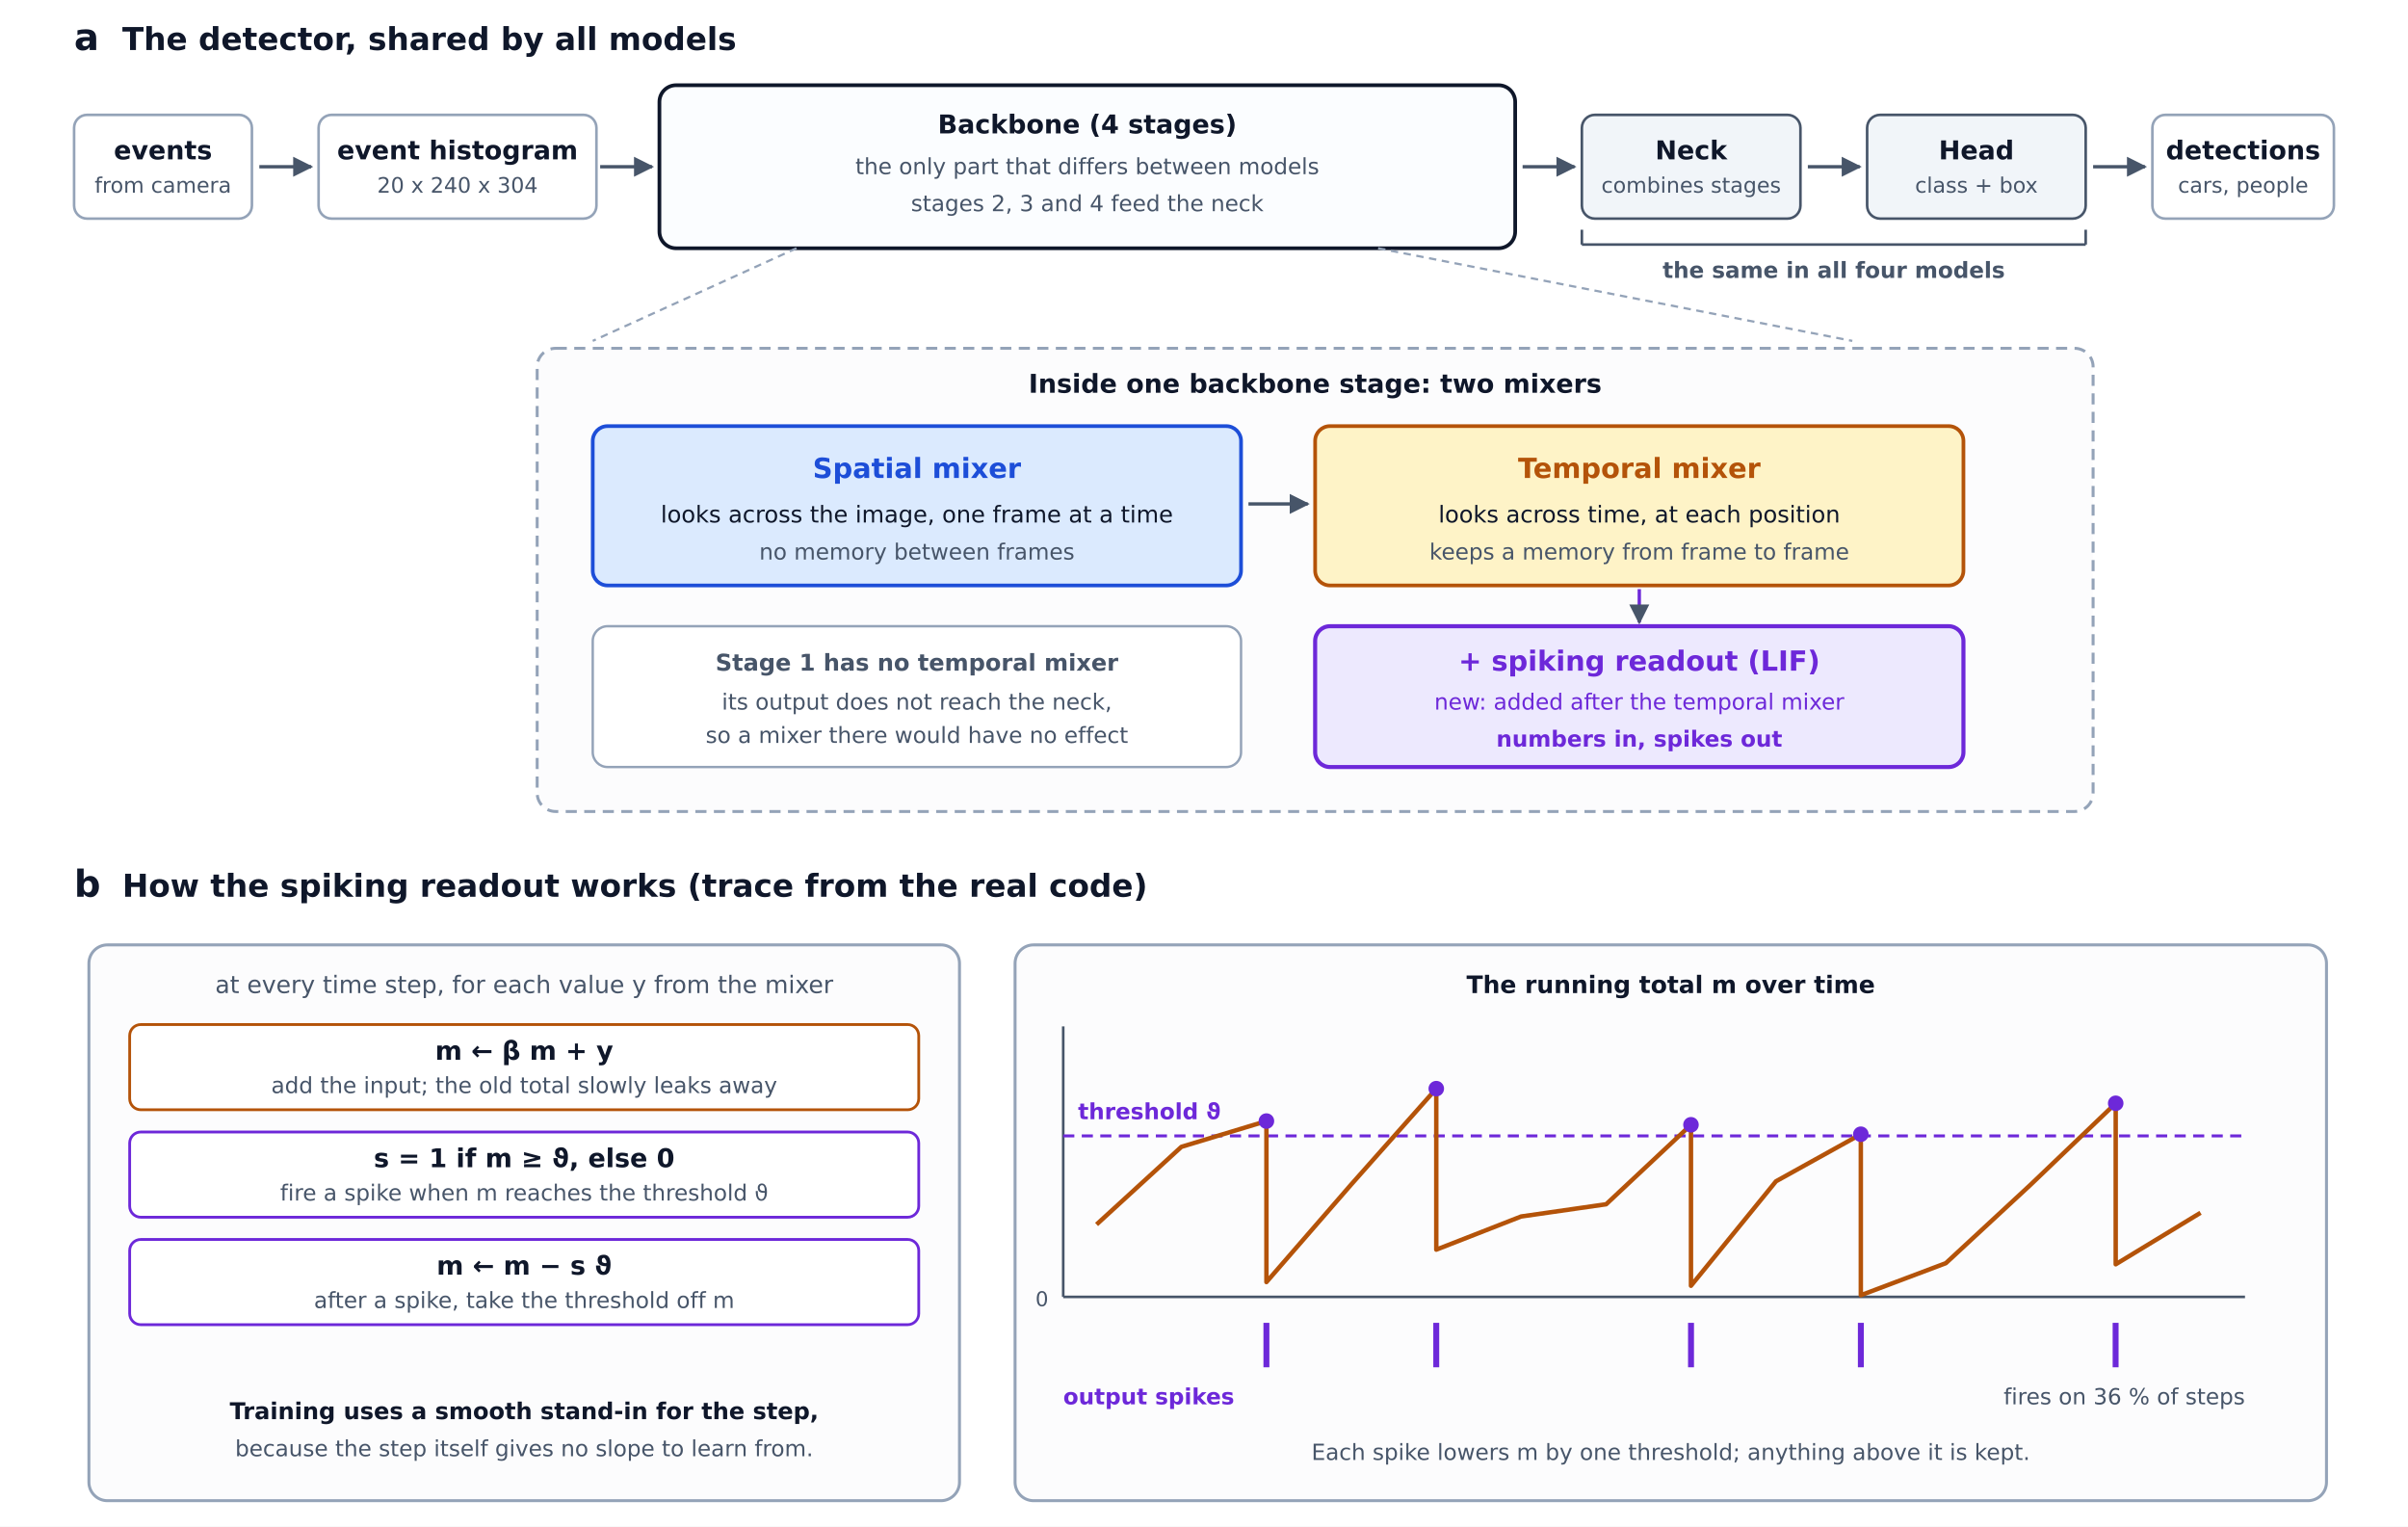
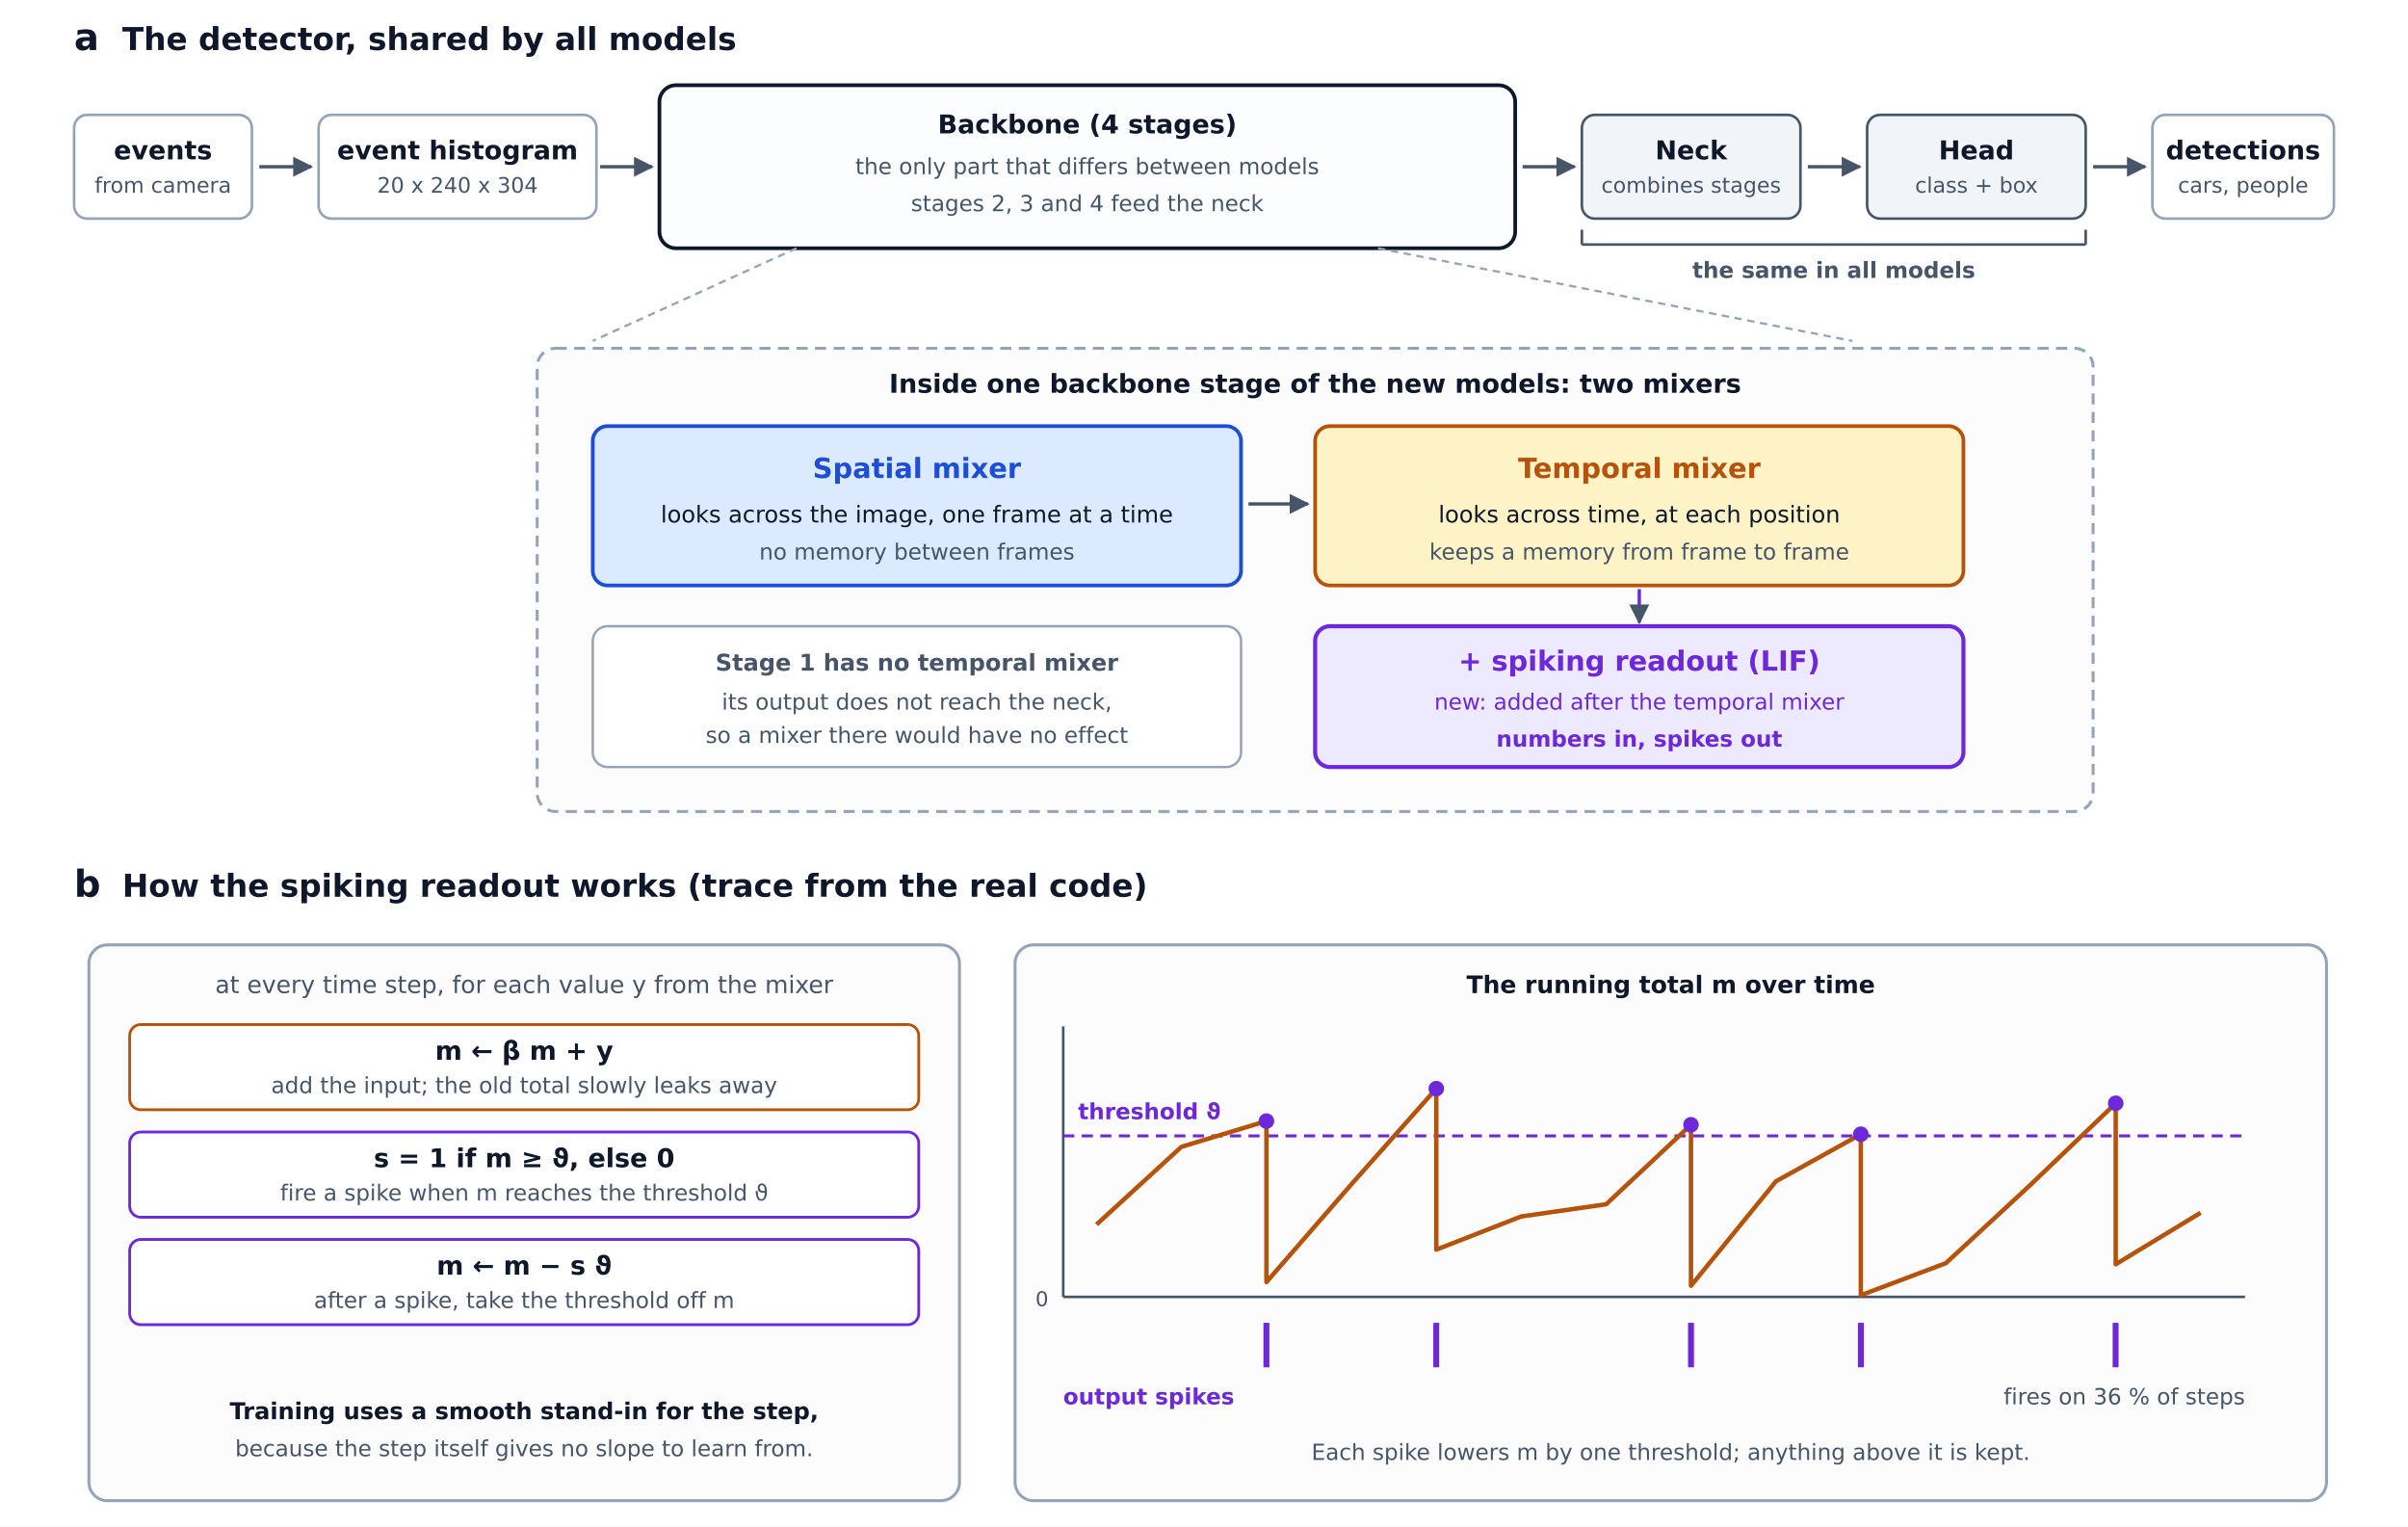
<svg xmlns="http://www.w3.org/2000/svg" width="1300" height="824" viewBox="0 78 1300 824">
  <defs>
    <marker id="ah" viewBox="0 0 10 10" refX="9" refY="5" markerWidth="6" markerHeight="6" orient="auto-start-reverse">
      <path d="M0,0 L10,5 L0,10 z" fill="#475569" />
    </marker>
  </defs>
  <rect y="78" width="1300" height="824" fill="#ffffff" />
  <text x="40" y="105" font-family="DejaVu Sans, Helvetica, Arial, sans-serif" font-size="20" font-weight="bold" font-style="normal" fill="#0f172a" text-anchor="start">a</text>
  <text x="66" y="105" font-family="DejaVu Sans, Helvetica, Arial, sans-serif" font-size="17" font-weight="bold" font-style="normal" fill="#0f172a" text-anchor="start">The detector, shared by all models</text>
  <rect x="40" y="140" width="96" height="56" rx="7" fill="#fff" stroke="#94a3b8" stroke-width="1.4" />
  <text x="88.0" y="164" font-family="DejaVu Sans, Helvetica, Arial, sans-serif" font-size="14" font-weight="bold" font-style="normal" fill="#0f172a" text-anchor="middle">events</text>
  <text x="88.0" y="182" font-family="DejaVu Sans, Helvetica, Arial, sans-serif" font-size="11.5" font-weight="normal" font-style="normal" fill="#475569" text-anchor="middle">from camera</text>
  <line x1="140" y1="168" x2="168" y2="168" stroke="#475569" stroke-width="1.8" marker-end="url(#ah)" />
  <rect x="172" y="140" width="150" height="56" rx="7" fill="#fff" stroke="#94a3b8" stroke-width="1.4" />
  <text x="247.0" y="164" font-family="DejaVu Sans, Helvetica, Arial, sans-serif" font-size="14" font-weight="bold" font-style="normal" fill="#0f172a" text-anchor="middle">event histogram</text>
  <text x="247.0" y="182" font-family="DejaVu Sans, Helvetica, Arial, sans-serif" font-size="11.5" font-weight="normal" font-style="normal" fill="#475569" text-anchor="middle">20 x 240 x 304</text>
  <line x1="324" y1="168" x2="352" y2="168" stroke="#475569" stroke-width="1.8" marker-end="url(#ah)" />
  <rect x="356" y="124" width="462" height="88" rx="9" fill="#fbfdff" stroke="#0f172a" stroke-width="2.0" />
  <text x="587" y="150" font-family="DejaVu Sans, Helvetica, Arial, sans-serif" font-size="14" font-weight="bold" font-style="normal" fill="#0f172a" text-anchor="middle">Backbone  (4 stages)</text>
  <text x="587" y="172" font-family="DejaVu Sans, Helvetica, Arial, sans-serif" font-size="12" font-weight="normal" font-style="normal" fill="#475569" text-anchor="middle">the only part that differs between models</text>
  <text x="587" y="192" font-family="DejaVu Sans, Helvetica, Arial, sans-serif" font-size="12" font-weight="normal" font-style="normal" fill="#475569" text-anchor="middle">stages 2, 3 and 4 feed the neck</text>
  <line x1="822" y1="168" x2="850" y2="168" stroke="#475569" stroke-width="1.8" marker-end="url(#ah)" />
  <rect x="854" y="140" width="118" height="56" rx="7" fill="#f1f5f9" stroke="#475569" stroke-width="1.4" />
  <text x="913.0" y="164" font-family="DejaVu Sans, Helvetica, Arial, sans-serif" font-size="14" font-weight="bold" font-style="normal" fill="#0f172a" text-anchor="middle">Neck</text>
  <text x="913.0" y="182" font-family="DejaVu Sans, Helvetica, Arial, sans-serif" font-size="11.5" font-weight="normal" font-style="normal" fill="#475569" text-anchor="middle">combines stages</text>
  <line x1="976" y1="168" x2="1004" y2="168" stroke="#475569" stroke-width="1.8" marker-end="url(#ah)" />
  <rect x="1008" y="140" width="118" height="56" rx="7" fill="#f1f5f9" stroke="#475569" stroke-width="1.4" />
  <text x="1067.0" y="164" font-family="DejaVu Sans, Helvetica, Arial, sans-serif" font-size="14" font-weight="bold" font-style="normal" fill="#0f172a" text-anchor="middle">Head</text>
  <text x="1067.0" y="182" font-family="DejaVu Sans, Helvetica, Arial, sans-serif" font-size="11.5" font-weight="normal" font-style="normal" fill="#475569" text-anchor="middle">class + box</text>
  <line x1="1130" y1="168" x2="1158" y2="168" stroke="#475569" stroke-width="1.8" marker-end="url(#ah)" />
  <rect x="1162" y="140" width="98" height="56" rx="7" fill="#fff" stroke="#94a3b8" stroke-width="1.4" />
  <text x="1211.0" y="164" font-family="DejaVu Sans, Helvetica, Arial, sans-serif" font-size="14" font-weight="bold" font-style="normal" fill="#0f172a" text-anchor="middle">detections</text>
  <text x="1211.0" y="182" font-family="DejaVu Sans, Helvetica, Arial, sans-serif" font-size="11.5" font-weight="normal" font-style="normal" fill="#475569" text-anchor="middle">cars, people</text>
  <line x1="854" y1="210" x2="1126" y2="210" stroke="#475569" stroke-width="1.4" />
  <line x1="854" y1="210" x2="854" y2="202" stroke="#475569" stroke-width="1.4" />
  <line x1="1126" y1="210" x2="1126" y2="202" stroke="#475569" stroke-width="1.4" />
-   <text x="990" y="228" font-family="DejaVu Sans, Helvetica, Arial, sans-serif" font-size="12" font-weight="bold" font-style="normal" fill="#475569" text-anchor="middle">the same in all four models</text>
+   <text x="990" y="228" font-family="DejaVu Sans, Helvetica, Arial, sans-serif" font-size="12" font-weight="bold" font-style="normal" fill="#475569" text-anchor="middle">the same in all models</text>
  <line x1="430" y1="212" x2="320" y2="262" stroke="#94a3b8" stroke-width="1.2" stroke-dasharray="4 3" />
  <line x1="744" y1="212" x2="1000" y2="262" stroke="#94a3b8" stroke-width="1.2" stroke-dasharray="4 3" />
  <rect x="290" y="266" width="840" height="250" rx="10" fill="#fcfcfd" stroke="#94a3b8" stroke-width="1.6" stroke-dasharray="6 4" />
-   <text x="710" y="290" font-family="DejaVu Sans, Helvetica, Arial, sans-serif" font-size="14" font-weight="bold" font-style="normal" fill="#0f172a" text-anchor="middle">Inside one backbone stage: two mixers</text>
+   <text x="710" y="290" font-family="DejaVu Sans, Helvetica, Arial, sans-serif" font-size="14" font-weight="bold" font-style="normal" fill="#0f172a" text-anchor="middle">Inside one backbone stage of the new models: two mixers</text>
  <rect x="320" y="308" width="350" height="86" rx="8" fill="#dbeafe" stroke="#1d4ed8" stroke-width="2.0" />
  <text x="495" y="336" font-family="DejaVu Sans, Helvetica, Arial, sans-serif" font-size="15" font-weight="bold" font-style="normal" fill="#1d4ed8" text-anchor="middle">Spatial mixer</text>
  <text x="495" y="360" font-family="DejaVu Sans, Helvetica, Arial, sans-serif" font-size="12.5" font-weight="normal" font-style="normal" fill="#0f172a" text-anchor="middle">looks across the image, one frame at a time</text>
  <text x="495" y="380" font-family="DejaVu Sans, Helvetica, Arial, sans-serif" font-size="12" font-weight="normal" font-style="normal" fill="#475569" text-anchor="middle">no memory between frames</text>
  <line x1="674" y1="350" x2="706" y2="350" stroke="#475569" stroke-width="1.8" marker-end="url(#ah)" />
  <rect x="710" y="308" width="350" height="86" rx="8" fill="#fef3c7" stroke="#b45309" stroke-width="2.0" />
  <text x="885" y="336" font-family="DejaVu Sans, Helvetica, Arial, sans-serif" font-size="15" font-weight="bold" font-style="normal" fill="#b45309" text-anchor="middle">Temporal mixer</text>
  <text x="885" y="360" font-family="DejaVu Sans, Helvetica, Arial, sans-serif" font-size="12.5" font-weight="normal" font-style="normal" fill="#0f172a" text-anchor="middle">looks across time, at each position</text>
  <text x="885" y="380" font-family="DejaVu Sans, Helvetica, Arial, sans-serif" font-size="12" font-weight="normal" font-style="normal" fill="#475569" text-anchor="middle">keeps a memory from frame to frame</text>
  <line x1="885" y1="396" x2="885" y2="414" stroke="#6d28d9" stroke-width="1.8" marker-end="url(#ah)" />
  <rect x="710" y="416" width="350" height="76" rx="8" fill="#ede9fe" stroke="#6d28d9" stroke-width="2.2" />
  <text x="885" y="440" font-family="DejaVu Sans, Helvetica, Arial, sans-serif" font-size="15" font-weight="bold" font-style="normal" fill="#6d28d9" text-anchor="middle">+  spiking readout (LIF)</text>
  <text x="885" y="461" font-family="DejaVu Sans, Helvetica, Arial, sans-serif" font-size="12" font-weight="normal" font-style="normal" fill="#6d28d9" text-anchor="middle">new: added after the temporal mixer</text>
  <text x="885" y="481" font-family="DejaVu Sans, Helvetica, Arial, sans-serif" font-size="12" font-weight="bold" font-style="normal" fill="#6d28d9" text-anchor="middle">numbers in, spikes out</text>
  <rect x="320" y="416" width="350" height="76" rx="8" fill="#fff" stroke="#94a3b8" stroke-width="1.3" />
  <text x="495" y="440" font-family="DejaVu Sans, Helvetica, Arial, sans-serif" font-size="12.5" font-weight="bold" font-style="normal" fill="#475569" text-anchor="middle">Stage 1 has no temporal mixer</text>
  <text x="495" y="461" font-family="DejaVu Sans, Helvetica, Arial, sans-serif" font-size="12" font-weight="normal" font-style="normal" fill="#475569" text-anchor="middle">its output does not reach the neck,</text>
  <text x="495" y="479" font-family="DejaVu Sans, Helvetica, Arial, sans-serif" font-size="12" font-weight="normal" font-style="normal" fill="#475569" text-anchor="middle">so a mixer there would have no effect</text>
  <text x="40" y="562" font-family="DejaVu Sans, Helvetica, Arial, sans-serif" font-size="20" font-weight="bold" font-style="normal" fill="#0f172a" text-anchor="start">b</text>
  <text x="66" y="562" font-family="DejaVu Sans, Helvetica, Arial, sans-serif" font-size="17" font-weight="bold" font-style="normal" fill="#0f172a" text-anchor="start">How the spiking readout works (trace from the real code)</text>
  <rect x="48" y="588" width="470" height="300" rx="10" fill="#fcfcfd" stroke="#94a3b8" stroke-width="1.6" />
  <text x="283" y="614" font-family="DejaVu Sans, Helvetica, Arial, sans-serif" font-size="13" font-weight="normal" font-style="normal" fill="#475569" text-anchor="middle">at every time step, for each value y from the mixer</text>
  <rect x="70" y="631" width="426" height="46" rx="6" fill="#ffffff" stroke="#b45309" stroke-width="1.5" />
  <text x="283" y="650" font-family="DejaVu Sans, Helvetica, Arial, sans-serif" font-size="14" font-weight="bold" font-style="normal" fill="#0f172a" text-anchor="middle">m  ←  β m  +  y</text>
  <text x="283" y="668" font-family="DejaVu Sans, Helvetica, Arial, sans-serif" font-size="12" font-weight="normal" font-style="normal" fill="#475569" text-anchor="middle">add the input; the old total slowly leaks away</text>
  <rect x="70" y="689" width="426" height="46" rx="6" fill="#ffffff" stroke="#6d28d9" stroke-width="1.5" />
  <text x="283" y="708" font-family="DejaVu Sans, Helvetica, Arial, sans-serif" font-size="14" font-weight="bold" font-style="normal" fill="#0f172a" text-anchor="middle">s  =  1  if  m ≥ ϑ,  else 0</text>
  <text x="283" y="726" font-family="DejaVu Sans, Helvetica, Arial, sans-serif" font-size="12" font-weight="normal" font-style="normal" fill="#475569" text-anchor="middle">fire a spike when m reaches the threshold ϑ</text>
  <rect x="70" y="747" width="426" height="46" rx="6" fill="#ffffff" stroke="#6d28d9" stroke-width="1.5" />
  <text x="283" y="766" font-family="DejaVu Sans, Helvetica, Arial, sans-serif" font-size="14" font-weight="bold" font-style="normal" fill="#0f172a" text-anchor="middle">m  ←  m  −  s ϑ</text>
  <text x="283" y="784" font-family="DejaVu Sans, Helvetica, Arial, sans-serif" font-size="12" font-weight="normal" font-style="normal" fill="#475569" text-anchor="middle">after a spike, take the threshold off m</text>
  <text x="283" y="844" font-family="DejaVu Sans, Helvetica, Arial, sans-serif" font-size="12.5" font-weight="bold" font-style="normal" fill="#0f172a" text-anchor="middle">Training uses a smooth stand-in for the step,</text>
  <text x="283" y="864" font-family="DejaVu Sans, Helvetica, Arial, sans-serif" font-size="12" font-weight="normal" font-style="normal" fill="#475569" text-anchor="middle">because the step itself gives no slope to learn from.</text>
  <rect x="548" y="588" width="708" height="300" rx="10" fill="#fcfcfd" stroke="#94a3b8" stroke-width="1.6" />
  <text x="902" y="614" font-family="DejaVu Sans, Helvetica, Arial, sans-serif" font-size="13" font-weight="bold" font-style="normal" fill="#0f172a" text-anchor="middle">The running total m over time</text>
  <line x1="574" y1="778.0" x2="1212" y2="778.0" stroke="#475569" stroke-width="1.4" />
  <line x1="574" y1="778.0" x2="574" y2="632" stroke="#475569" stroke-width="1.4" />
  <line x1="574" y1="691.103" x2="1212" y2="691.103" stroke="#6d28d9" stroke-width="1.6" stroke-dasharray="6 4" />
  <text x="582" y="682.103" font-family="DejaVu Sans, Helvetica, Arial, sans-serif" font-size="12" font-weight="bold" font-style="normal" fill="#6d28d9" text-anchor="start">threshold ϑ</text>
  <text x="566" y="783.0" font-family="DejaVu Sans, Helvetica, Arial, sans-serif" font-size="11" font-weight="normal" font-style="normal" fill="#475569" text-anchor="end">0</text>
  <polyline points="592.0,738.9 637.8,697.0 683.7,683.1 683.7,770.0 729.5,717.3 775.4,665.6 775.4,752.5 821.2,734.6 867.1,728.0 912.9,685.1 912.9,772.0 958.8,715.6 1004.6,690.2 1004.6,777.1 1050.5,759.8 1096.3,717.4 1142.2,673.5 1142.2,760.4 1188.0,732.6" fill="none" stroke="#b45309" stroke-width="2.4" stroke-linejoin="round" />
  <circle cx="683.7" cy="683.1" r="4.2" fill="#6d28d9" />
  <line x1="683.692" y1="792" x2="683.692" y2="816" stroke="#6d28d9" stroke-width="3.2" />
  <circle cx="775.4" cy="665.6" r="4.2" fill="#6d28d9" />
  <line x1="775.385" y1="792" x2="775.385" y2="816" stroke="#6d28d9" stroke-width="3.2" />
  <circle cx="912.9" cy="685.1" r="4.2" fill="#6d28d9" />
  <line x1="912.923" y1="792" x2="912.923" y2="816" stroke="#6d28d9" stroke-width="3.2" />
  <circle cx="1004.6" cy="690.2" r="4.2" fill="#6d28d9" />
  <line x1="1004.615" y1="792" x2="1004.615" y2="816" stroke="#6d28d9" stroke-width="3.2" />
  <circle cx="1142.2" cy="673.5" r="4.2" fill="#6d28d9" />
  <line x1="1142.154" y1="792" x2="1142.154" y2="816" stroke="#6d28d9" stroke-width="3.2" />
  <text x="574" y="836" font-family="DejaVu Sans, Helvetica, Arial, sans-serif" font-size="12" font-weight="bold" font-style="normal" fill="#6d28d9" text-anchor="start">output spikes</text>
  <text x="1212" y="836" font-family="DejaVu Sans, Helvetica, Arial, sans-serif" font-size="12" font-weight="normal" font-style="normal" fill="#475569" text-anchor="end">fires on 36 % of steps</text>
  <text x="902" y="866" font-family="DejaVu Sans, Helvetica, Arial, sans-serif" font-size="12" font-weight="normal" font-style="normal" fill="#475569" text-anchor="middle">Each spike lowers m by one threshold; anything above it is kept.</text>
</svg>
